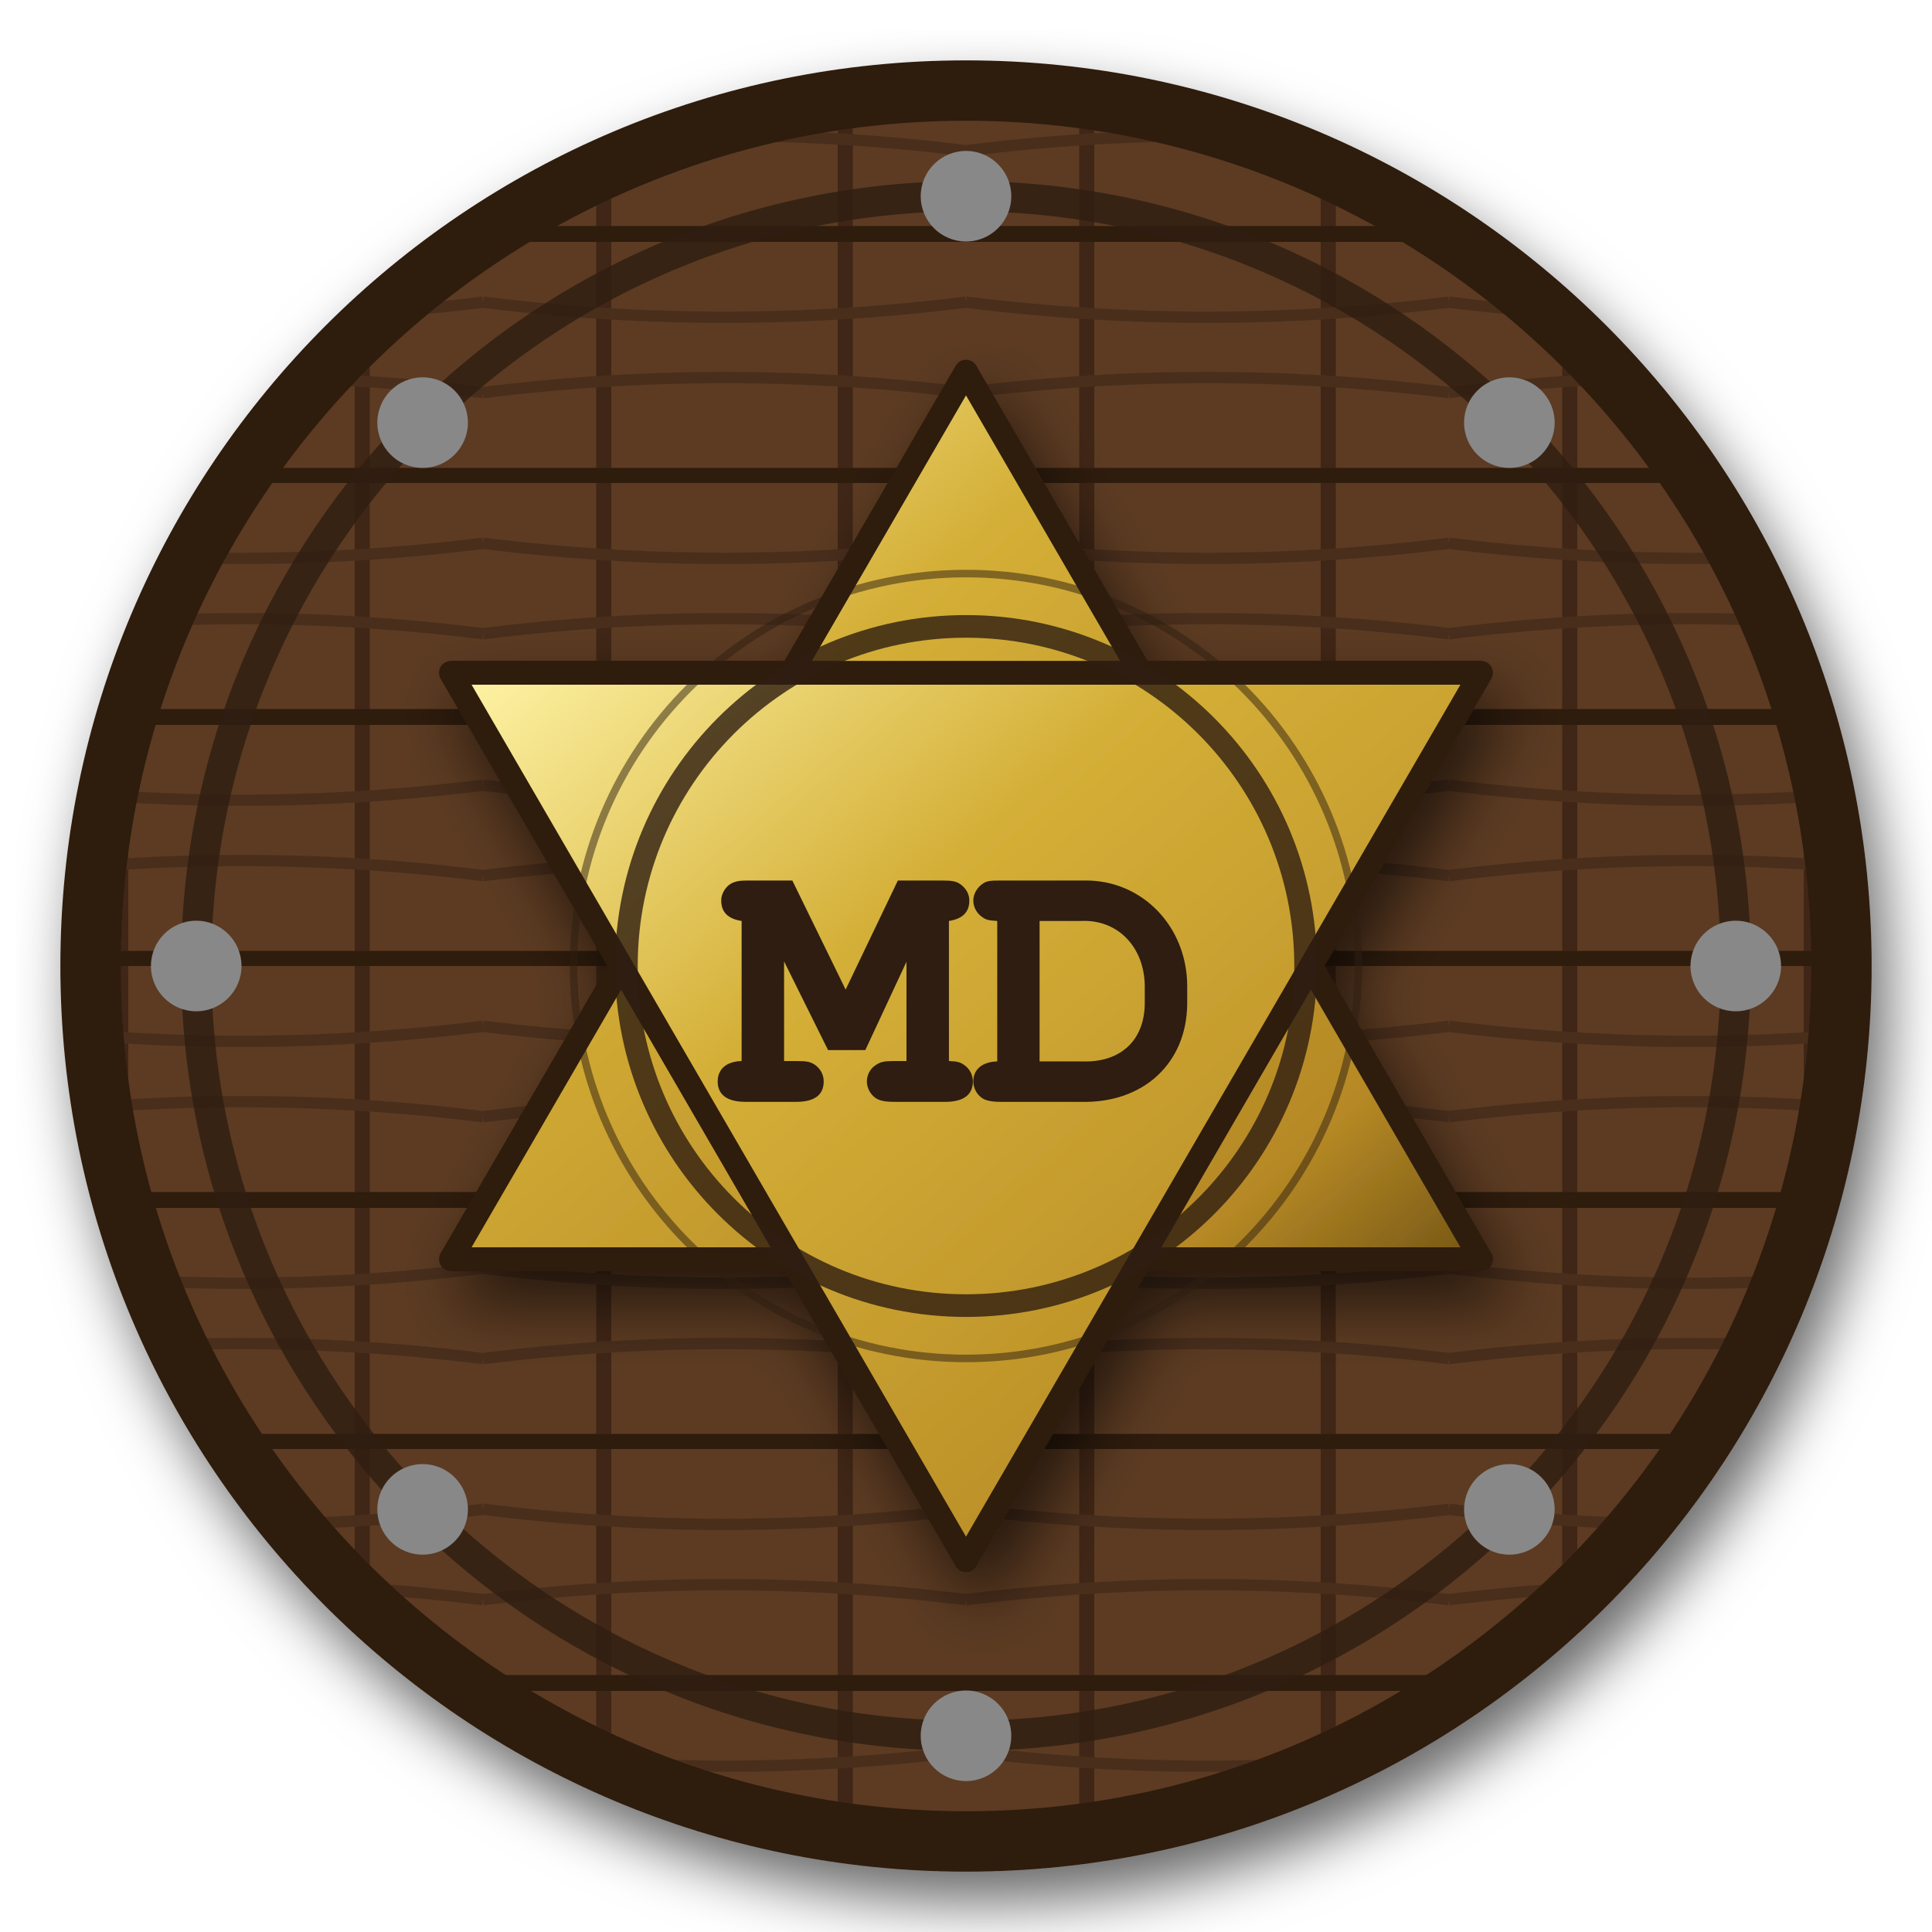
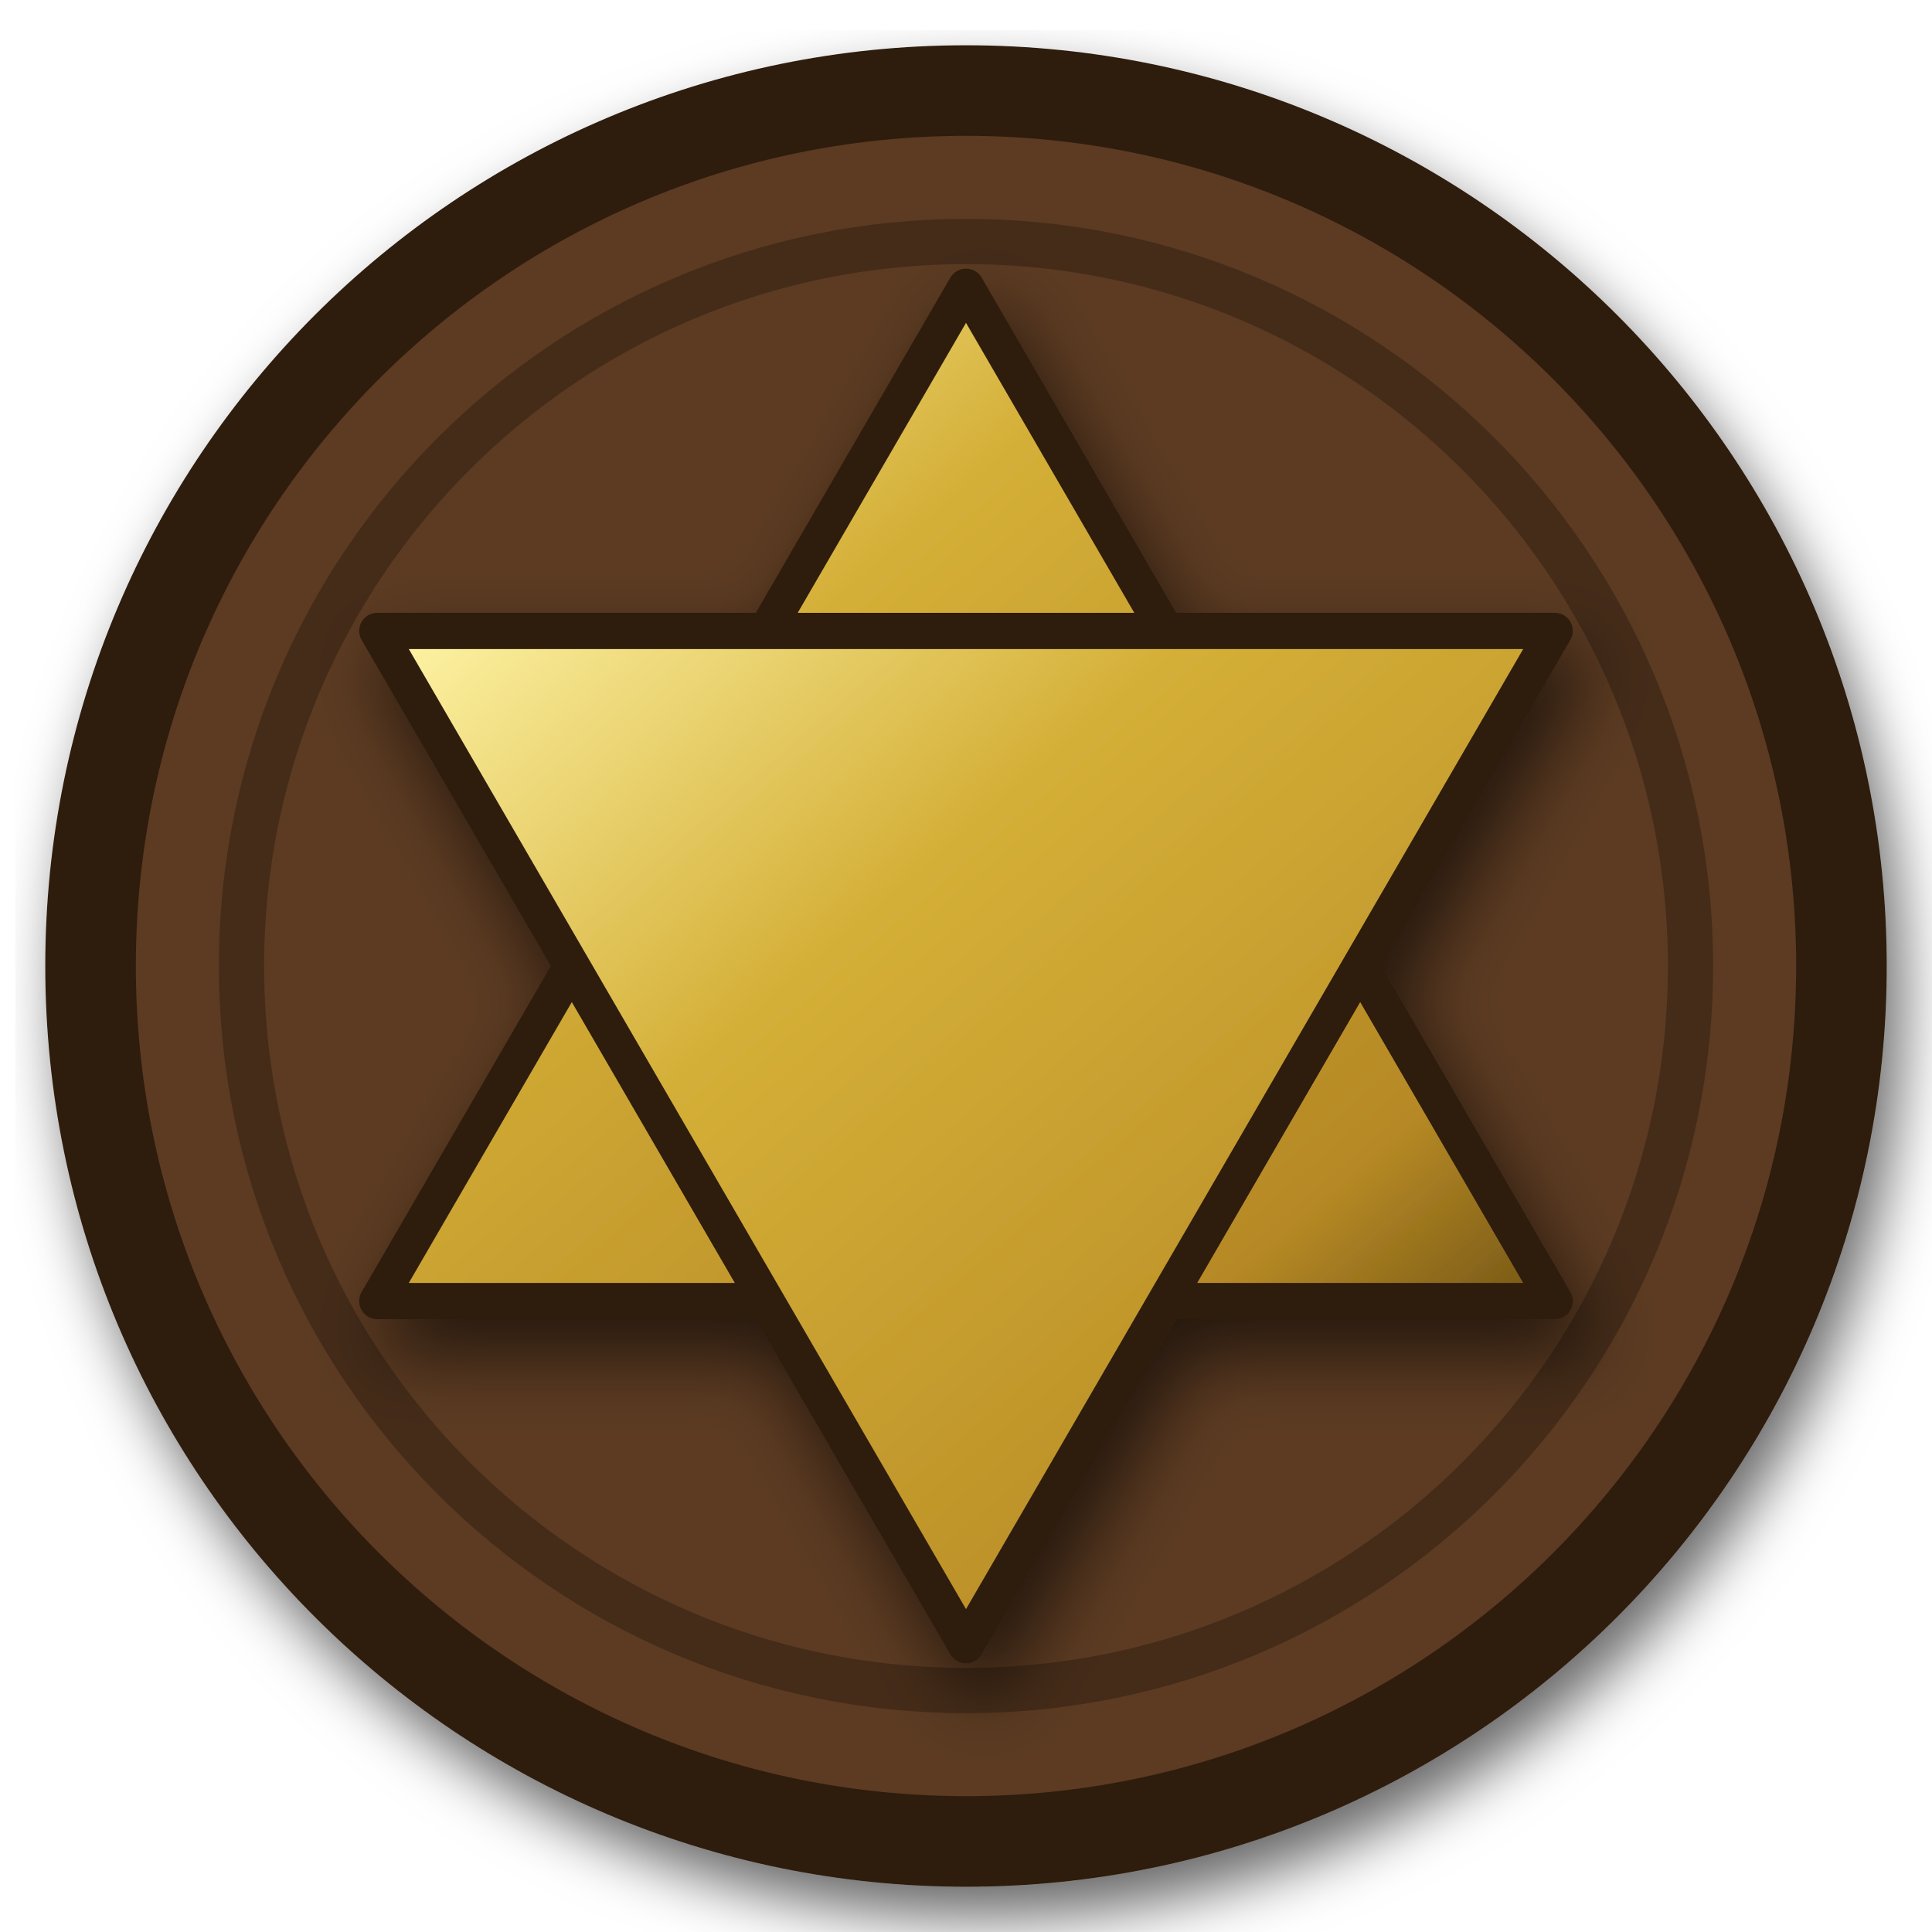
<svg xmlns="http://www.w3.org/2000/svg" width="256" height="256" viewBox="0 0 256 256">
  <defs>
-     <pattern id="wood-texture" patternUnits="userSpaceOnUse" width="64" height="32">
-       <rect width="64" height="32" fill="#5c3a21" />
-       <line x1="0" y1="32" x2="64" y2="32" stroke="#2e1d10" stroke-width="4" />
-       <line x1="16" y1="0" x2="16" y2="32" stroke="#2e1d10" stroke-width="2" opacity="0.6" />
-       <line x1="48" y1="0" x2="48" y2="32" stroke="#2e1d10" stroke-width="2" opacity="0.6" />
-       <path d="M 0,8 Q 32,12 64,8 M 0,20 Q 32,16 64,20" fill="none" stroke="#4a2e1b" stroke-width="1.5" />
-     </pattern>
    <linearGradient id="gold-grad" x1="0%" y1="0%" x2="100%" y2="100%">
      <stop offset="0%" stop-color="#fff5a8" />
      <stop offset="35%" stop-color="#d4af37" />
      <stop offset="85%" stop-color="#b68925" />
      <stop offset="100%" stop-color="#735515" />
    </linearGradient>
    <filter id="shadow">
      <feDropShadow dx="2" dy="4" stdDeviation="4" flood-color="#000" flood-opacity="0.6" />
    </filter>
  </defs>
-   <circle cx="128" cy="128" r="116" fill="url(#wood-texture)" stroke="#2e1d10" stroke-width="8" filter="url(#shadow)" />
-   <circle cx="128" cy="128" r="102" fill="none" stroke="#2e1d10" stroke-width="4" opacity="0.8" />
-   <circle cx="128" cy="26" r="6" fill="#888" />
-   <circle cx="128" cy="230" r="6" fill="#888" />
-   <circle cx="26" cy="128" r="6" fill="#888" />
-   <circle cx="230" cy="128" r="6" fill="#888" />
-   <circle cx="56" cy="56" r="6" fill="#888" />
-   <circle cx="200" cy="200" r="6" fill="#888" />
-   <circle cx="200" cy="56" r="6" fill="#888" />
-   <circle cx="56" cy="200" r="6" fill="#888" />
-   <g transform="translate(128,128) scale(1.05)" filter="url(#shadow)">
-     <polygon points="0,-75 65,37 -65,37" fill="url(#gold-grad)" stroke="#2e1d10" stroke-width="3" stroke-linejoin="round" />
-     <polygon points="0,75 65,-37 -65,-37" fill="url(#gold-grad)" stroke="#2e1d10" stroke-width="3" stroke-linejoin="round" />
+   <circle cx="128" cy="128" r="116" fill="#5c3a21" stroke="#2e1d10" stroke-width="12" filter="url(#shadow)" />
+   <circle cx="128" cy="128" r="96" fill="none" stroke="#2e1d10" stroke-width="6" opacity="0.5" />
+   <g transform="translate(128,128) scale(1.2)" filter="url(#shadow)">
+     <polygon points="0,-75 65,37 -65,37" fill="url(#gold-grad)" stroke="#2e1d10" stroke-width="4" stroke-linejoin="round" />
+     <polygon points="0,75 65,-37 -65,-37" fill="url(#gold-grad)" stroke="#2e1d10" stroke-width="4" stroke-linejoin="round" />
  </g>
-   <circle cx="128" cy="128" r="45" fill="none" stroke="#2e1d10" stroke-width="3" opacity="0.8" />
-   <circle cx="128" cy="128" r="52" fill="none" stroke="#2e1d10" stroke-width="1" opacity="0.5" />
-   <text x="128" y="146" font-family="Courier, serif" font-weight="900" font-size="52" text-anchor="middle" fill="#2e1d10" letter-spacing="1">MD</text>
</svg>
